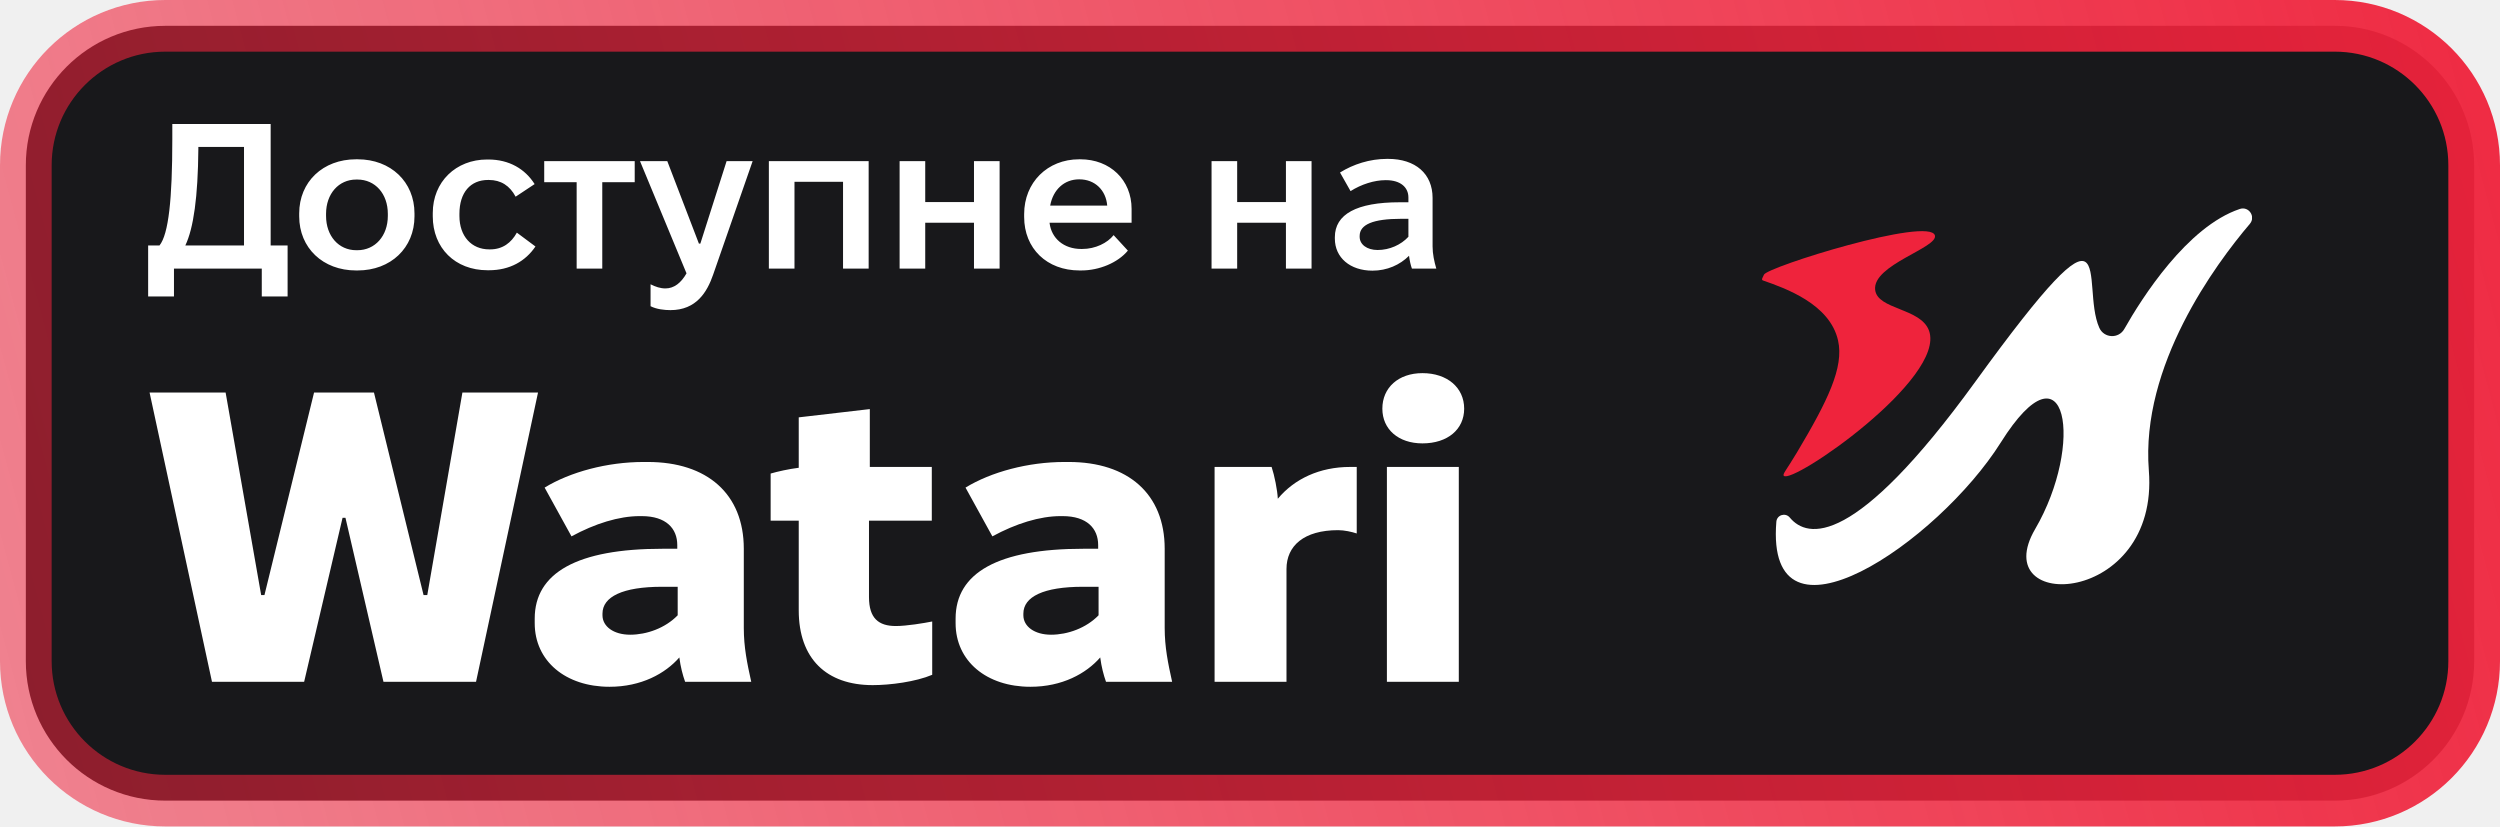
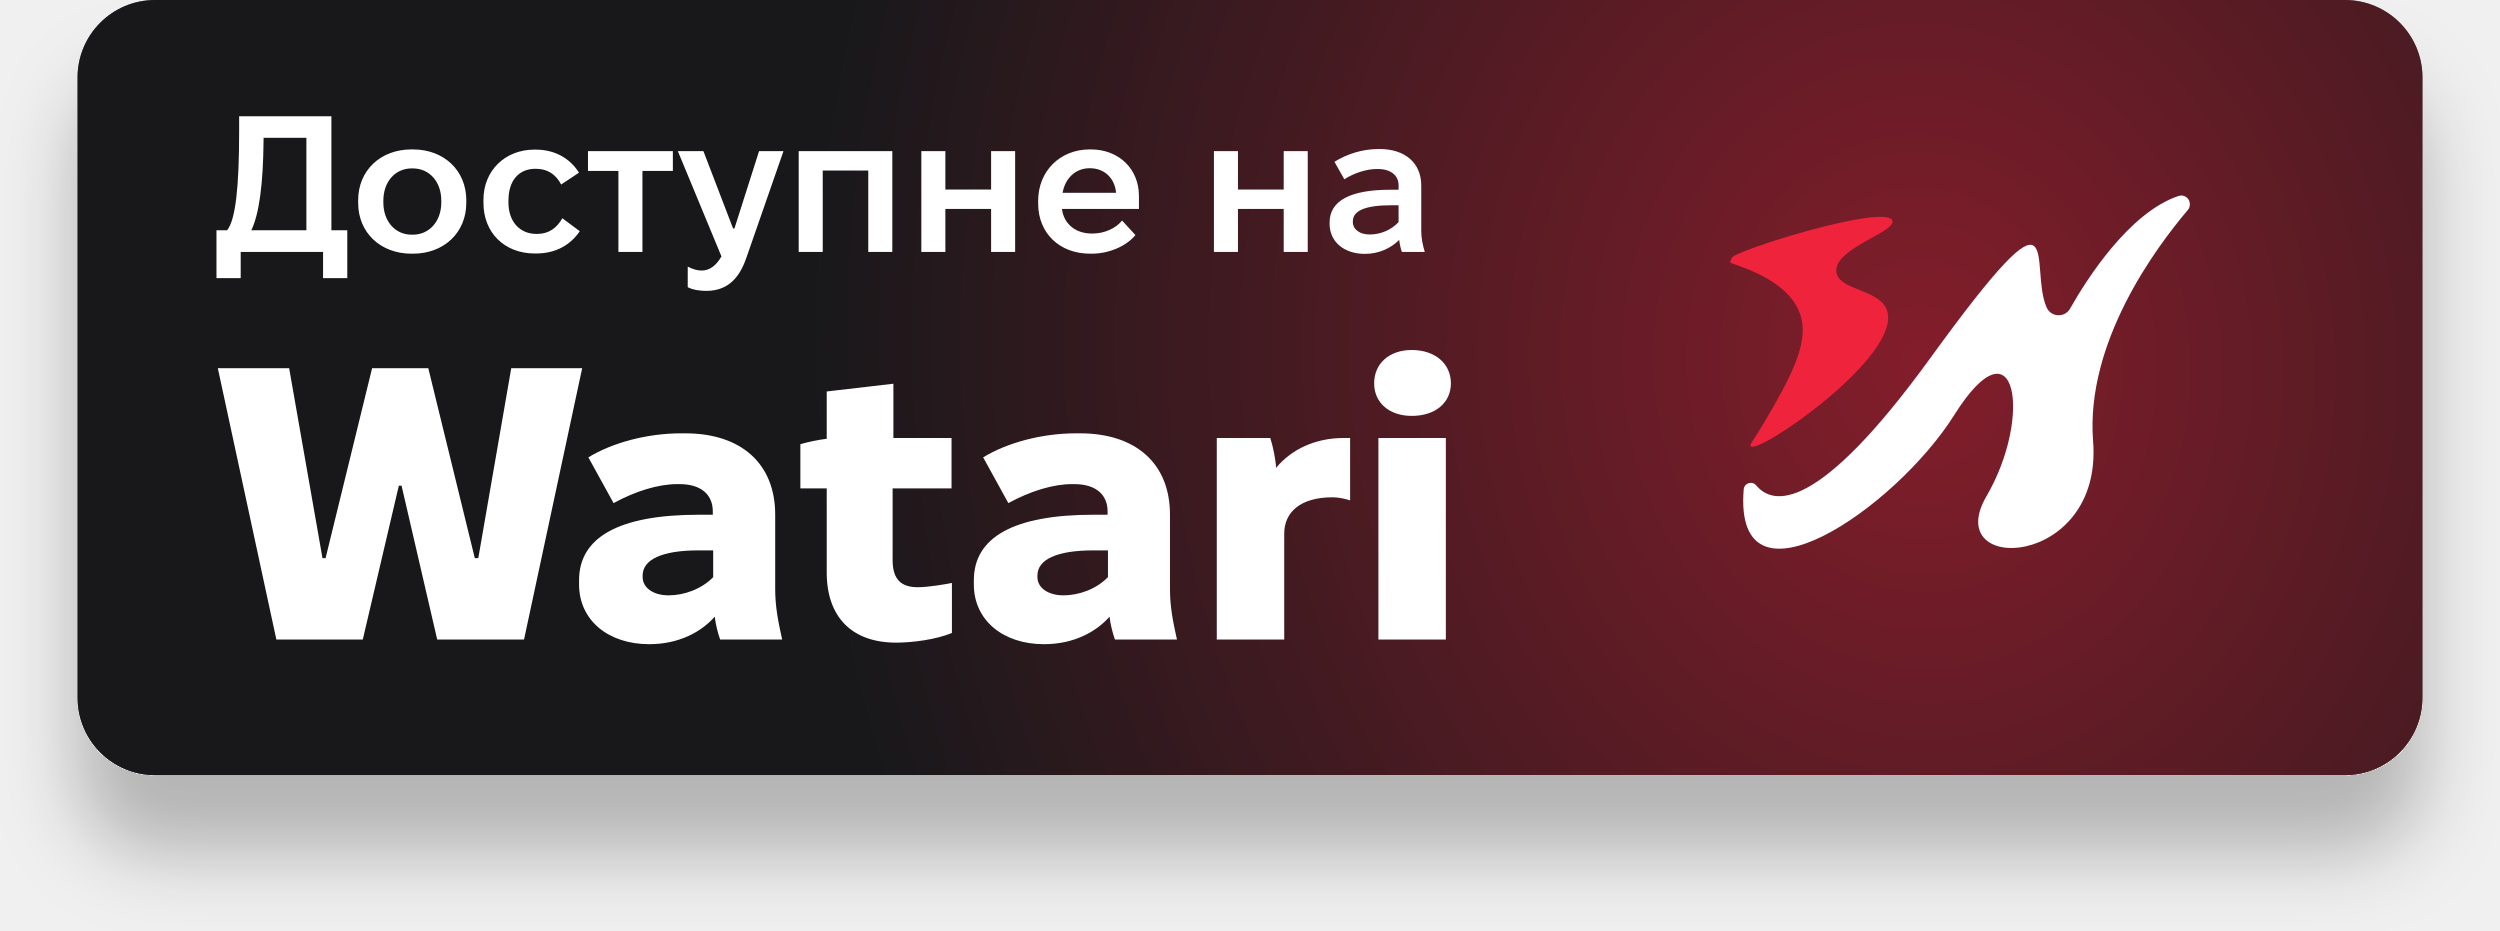
- <svg xmlns="http://www.w3.org/2000/svg" width="121" height="40" viewBox="0 0 121 40" fill="none">
-   <rect x="1.25" y="1.25" width="118.5" height="37.5" rx="6.75" fill="#18181B" />
-   <rect x="1.25" y="1.25" width="118.5" height="37.5" rx="6.75" stroke="url(#paint0_linear_972_29)" stroke-width="2.5" />
-   <g clip-path="url(#clip0_972_29)">
-     <mask id="mask0_972_29" style="mask-type:luminance" maskUnits="userSpaceOnUse" x="84" y="8" width="27" height="24">
-       <path d="M110.281 8H84V31.438H110.281V8Z" fill="white" />
-     </mask>
-     <g mask="url(#mask0_972_29)">
-       <path d="M85.373 13.299C85.347 13.386 85.22 13.537 85.323 13.573C86.415 13.953 88.567 14.713 88.963 16.483C89.254 17.779 88.464 19.397 86.973 21.898C86.469 22.743 86.263 22.948 86.336 23.027C86.738 23.468 94.197 18.32 93.365 16.006C92.966 14.896 90.863 14.996 90.757 14.025C90.626 12.82 93.796 11.994 93.651 11.4C93.419 10.459 85.48 12.932 85.373 13.299Z" fill="#EF233C" />
-       <path d="M85.975 25.253C86.001 24.922 86.414 24.794 86.626 25.05C87.481 26.078 89.769 26.521 95.596 18.488C102.754 8.619 100.658 13.737 101.606 15.864C101.834 16.374 102.542 16.408 102.817 15.922C103.661 14.432 105.853 10.97 108.407 10.114C108.84 9.969 109.19 10.485 108.893 10.834C107.22 12.802 103.603 17.693 104.004 22.77C104.522 29.349 96.115 29.693 98.502 25.605C100.89 21.516 100.059 16.295 96.841 21.412C93.792 26.261 85.431 31.953 85.975 25.253Z" fill="white" />
+ <svg xmlns="http://www.w3.org/2000/svg" width="129" height="48" viewBox="0 0 129 48" fill="none">
+   <g filter="url(#filter0_d_1000_53)">
+     <rect x="4" width="121" height="40" rx="4" fill="#18181B" />
+     <rect x="4" width="121" height="40" rx="4" fill="url(#paint0_radial_1000_53)" fill-opacity="0.5" />
+     <g clip-path="url(#clip0_1000_53)">
+       <mask id="mask0_1000_53" style="mask-type:luminance" maskUnits="userSpaceOnUse" x="88" y="8" width="27" height="24">
+         <path d="M114.281 8H88V31.438H114.281V8Z" fill="white" />
+       </mask>
+       <g mask="url(#mask0_1000_53)">
+         <path d="M89.373 13.299C89.347 13.386 89.22 13.537 89.323 13.573C90.415 13.953 92.567 14.713 92.963 16.483C93.254 17.779 92.464 19.397 90.973 21.898C90.469 22.743 90.263 22.948 90.336 23.027C90.738 23.468 98.197 18.32 97.365 16.006C96.966 14.896 94.863 14.996 94.757 14.025C94.626 12.82 97.796 11.994 97.651 11.4C97.419 10.459 89.48 12.932 89.373 13.299Z" fill="#EF233C" />
+         <path d="M89.975 25.253C90.001 24.922 90.414 24.794 90.626 25.05C91.481 26.078 93.769 26.521 99.596 18.488C106.754 8.619 104.658 13.737 105.606 15.864C105.834 16.374 106.542 16.408 106.817 15.922C107.661 14.432 109.853 10.97 112.407 10.114C112.84 9.969 113.19 10.485 112.893 10.834C111.22 12.802 107.603 17.693 108.004 22.77C108.522 29.349 100.115 29.693 102.502 25.605C104.89 21.516 104.059 16.295 100.841 21.412C97.792 26.261 89.431 31.953 89.975 25.253Z" fill="white" />
+       </g>
    </g>
+     <path d="M11.17 14.35V11.88H11.72C12.16 11.33 12.34 9.64 12.34 6.73V6H17.1V11.88H17.92V14.35H16.67V13H12.42V14.35H11.17ZM15.81 11.88V7.11H13.6V7.22C13.58 9.53 13.37 11.04 12.97 11.88H15.81ZM21.231 13.09C19.631 13.09 18.481 12 18.481 10.47V10.33C18.481 8.8 19.631 7.71 21.231 7.71H21.311C22.911 7.71 24.061 8.8 24.061 10.33V10.47C24.061 12 22.911 13.09 21.311 13.09H21.231ZM21.241 12.11H21.301C22.151 12.11 22.771 11.42 22.771 10.45V10.35C22.771 9.38 22.161 8.69 21.301 8.69H21.241C20.391 8.69 19.781 9.38 19.781 10.35V10.45C19.781 11.42 20.391 12.11 21.241 12.11ZM27.596 13.08C26.026 13.08 24.946 12 24.946 10.47V10.31C24.946 8.8 26.066 7.72 27.576 7.72H27.636C28.646 7.72 29.416 8.18 29.876 8.91L28.956 9.52C28.676 8.99 28.246 8.71 27.656 8.71H27.626C26.766 8.71 26.236 9.32 26.236 10.35V10.45C26.236 11.44 26.826 12.07 27.676 12.07H27.726C28.326 12.07 28.746 11.75 29.016 11.26L29.916 11.93C29.436 12.64 28.676 13.08 27.666 13.08H27.596ZM31.91 13V8.82H30.34V7.8H34.72V8.82H33.15V13H31.91ZM36.447 15.01C36.167 15.01 35.777 14.97 35.487 14.82V13.76C35.727 13.88 35.957 13.96 36.207 13.96C36.627 13.96 36.967 13.69 37.227 13.23L34.977 7.8H36.297L37.827 11.79H37.897L39.167 7.8H40.427L38.517 13.29C38.227 14.13 37.707 15.01 36.447 15.01ZM41.213 13V7.8H46.043V13H44.803V8.8H42.453V13H41.213ZM47.541 13V7.8H48.781V9.78H51.141V7.8H52.381V13H51.141V10.78H48.781V13H47.541ZM56.249 13.09C54.669 13.09 53.569 12.03 53.569 10.5V10.36C53.569 8.83 54.699 7.71 56.229 7.71H56.289C57.729 7.71 58.769 8.71 58.769 10.11V10.78H54.799V10.79C54.889 11.54 55.489 12.05 56.329 12.05H56.379C57.019 12.05 57.599 11.76 57.899 11.38L58.589 12.13C58.099 12.72 57.199 13.09 56.339 13.09H56.249ZM54.829 9.95H57.589C57.529 9.21 56.999 8.68 56.239 8.68H56.229C55.509 8.68 54.969 9.18 54.829 9.95ZM62.639 13V7.8H63.879V9.78H66.239V7.8H67.479V13H66.239V10.78H63.879V13H62.639ZM70.427 13.1C69.347 13.1 68.607 12.47 68.607 11.55V11.48C68.607 10.37 69.657 9.79 71.747 9.79H72.167V9.56C72.167 9.06 71.777 8.72 71.087 8.72H71.057C70.517 8.72 69.887 8.92 69.367 9.25L68.857 8.35C69.497 7.95 70.297 7.69 71.127 7.69H71.187C72.507 7.69 73.337 8.41 73.337 9.58V11.93C73.337 12.29 73.417 12.66 73.517 13H72.337C72.277 12.84 72.227 12.61 72.197 12.38C71.757 12.82 71.137 13.1 70.427 13.1ZM70.677 12.1C71.257 12.1 71.807 11.85 72.167 11.46V10.59H71.817C70.447 10.59 69.807 10.87 69.807 11.42V11.46C69.807 11.83 70.157 12.1 70.677 12.1ZM14.26 33L11.24 19H14.92L16.64 28.8H16.8L19.2 19H22.1L24.5 28.8H24.68L26.38 19H30.04L27.04 33H22.56L20.72 25.06H20.58L18.72 33H14.26ZM33.5 33.24C31.38 33.24 29.88 32 29.88 30.16V29.94C29.88 27.72 31.94 26.56 36.06 26.56H36.78V26.38C36.78 25.58 36.24 24.98 35.06 24.98H34.96C33.96 24.98 32.8 25.34 31.66 25.96L30.36 23.6C31.6 22.84 33.4 22.36 35.14 22.36H35.36C38.22 22.36 40 23.9 40 26.56V30.4C40 31.32 40.16 32.1 40.36 33H37.16C37.04 32.66 36.94 32.28 36.88 31.82C36.2 32.6 35.04 33.24 33.5 33.24ZM34.5 30.72C35.3 30.72 36.2 30.4 36.8 29.78V28.4H36.04C34.14 28.4 33.16 28.88 33.16 29.7V29.78C33.16 30.32 33.7 30.72 34.5 30.72ZM46.239 33.16C43.999 33.16 42.659 31.88 42.659 29.54V25.2H41.299V22.92C41.639 22.82 42.179 22.7 42.659 22.64V20.2L46.099 19.8V22.6H49.099V25.2H46.059V28.9C46.059 29.92 46.519 30.3 47.359 30.3C47.879 30.3 48.719 30.16 49.119 30.08V32.66C48.319 33 47.079 33.16 46.239 33.16ZM53.871 33.24C51.751 33.24 50.251 32 50.251 30.16V29.94C50.251 27.72 52.311 26.56 56.431 26.56H57.151V26.38C57.151 25.58 56.611 24.98 55.431 24.98H55.331C54.331 24.98 53.171 25.34 52.031 25.96L50.731 23.6C51.971 22.84 53.771 22.36 55.511 22.36H55.731C58.591 22.36 60.371 23.9 60.371 26.56V30.4C60.371 31.32 60.531 32.1 60.731 33H57.531C57.411 32.66 57.311 32.28 57.251 31.82C56.571 32.6 55.411 33.24 53.871 33.24ZM54.871 30.72C55.671 30.72 56.571 30.4 57.171 29.78V28.4H56.411C54.511 28.4 53.531 28.88 53.531 29.7V29.78C53.531 30.32 54.071 30.72 54.871 30.72ZM62.786 33V22.6H65.546C65.686 23.02 65.826 23.72 65.846 24.14C66.646 23.18 67.866 22.6 69.346 22.6H69.666V25.82C69.426 25.74 69.066 25.66 68.766 25.66C67.106 25.66 66.266 26.42 66.266 27.54V33H62.786ZM72.846 21.46C71.686 21.46 70.906 20.78 70.906 19.78C70.906 18.76 71.686 18.06 72.846 18.06C74.046 18.06 74.866 18.76 74.866 19.78C74.866 20.78 74.066 21.46 72.846 21.46ZM71.126 33V22.6H74.606V33H71.126Z" fill="white" />
  </g>
-   <path d="M7.17 14.35V11.88H7.72C8.16 11.33 8.34 9.64 8.34 6.73V6H13.1V11.88H13.92V14.35H12.67V13H8.42V14.35H7.17ZM11.81 11.88V7.11H9.6V7.22C9.58 9.53 9.37 11.04 8.97 11.88H11.81ZM17.231 13.09C15.631 13.09 14.481 12 14.481 10.47V10.33C14.481 8.8 15.631 7.71 17.231 7.71H17.311C18.911 7.71 20.061 8.8 20.061 10.33V10.47C20.061 12 18.911 13.09 17.311 13.09H17.231ZM17.241 12.11H17.301C18.151 12.11 18.771 11.42 18.771 10.45V10.35C18.771 9.38 18.161 8.69 17.301 8.69H17.241C16.391 8.69 15.781 9.38 15.781 10.35V10.45C15.781 11.42 16.391 12.11 17.241 12.11ZM23.596 13.08C22.026 13.08 20.946 12 20.946 10.47V10.31C20.946 8.8 22.066 7.72 23.576 7.72H23.636C24.646 7.72 25.416 8.18 25.876 8.91L24.956 9.52C24.676 8.99 24.246 8.71 23.656 8.71H23.626C22.766 8.71 22.236 9.32 22.236 10.35V10.45C22.236 11.44 22.826 12.07 23.676 12.07H23.726C24.326 12.07 24.746 11.75 25.016 11.26L25.916 11.93C25.436 12.64 24.676 13.08 23.666 13.08H23.596ZM27.91 13V8.82H26.34V7.8H30.72V8.82H29.15V13H27.91ZM32.447 15.01C32.167 15.01 31.777 14.97 31.487 14.82V13.76C31.727 13.88 31.957 13.96 32.207 13.96C32.627 13.96 32.967 13.69 33.227 13.23L30.977 7.8H32.297L33.827 11.79H33.897L35.167 7.8H36.427L34.517 13.29C34.227 14.13 33.707 15.01 32.447 15.01ZM37.213 13V7.8H42.043V13H40.803V8.8H38.453V13H37.213ZM43.541 13V7.8H44.781V9.78H47.141V7.8H48.381V13H47.141V10.78H44.781V13H43.541ZM52.249 13.09C50.669 13.09 49.569 12.03 49.569 10.5V10.36C49.569 8.83 50.699 7.71 52.229 7.71H52.289C53.729 7.71 54.769 8.71 54.769 10.11V10.78H50.799V10.79C50.889 11.54 51.489 12.05 52.329 12.05H52.379C53.019 12.05 53.599 11.76 53.899 11.38L54.589 12.13C54.099 12.72 53.199 13.09 52.339 13.09H52.249ZM50.829 9.95H53.589C53.529 9.21 52.999 8.68 52.239 8.68H52.229C51.509 8.68 50.969 9.18 50.829 9.95ZM58.639 13V7.8H59.879V9.78H62.239V7.8H63.479V13H62.239V10.78H59.879V13H58.639ZM66.427 13.1C65.347 13.1 64.607 12.47 64.607 11.55V11.48C64.607 10.37 65.657 9.79 67.747 9.79H68.167V9.56C68.167 9.06 67.777 8.72 67.087 8.72H67.057C66.517 8.72 65.887 8.92 65.367 9.25L64.857 8.35C65.497 7.95 66.297 7.69 67.127 7.69H67.187C68.507 7.69 69.337 8.41 69.337 9.58V11.93C69.337 12.29 69.417 12.66 69.517 13H68.337C68.277 12.84 68.227 12.61 68.197 12.38C67.757 12.82 67.137 13.1 66.427 13.1ZM66.677 12.1C67.257 12.1 67.807 11.85 68.167 11.46V10.59H67.817C66.447 10.59 65.807 10.87 65.807 11.42V11.46C65.807 11.83 66.157 12.1 66.677 12.1ZM10.26 33L7.24 19H10.92L12.64 28.8H12.8L15.2 19H18.1L20.5 28.8H20.68L22.38 19H26.04L23.04 33H18.56L16.72 25.06H16.58L14.72 33H10.26ZM29.5 33.24C27.38 33.24 25.88 32 25.88 30.16V29.94C25.88 27.72 27.94 26.56 32.06 26.56H32.78V26.38C32.78 25.58 32.24 24.98 31.06 24.98H30.96C29.96 24.98 28.8 25.34 27.66 25.96L26.36 23.6C27.6 22.84 29.4 22.36 31.14 22.36H31.36C34.22 22.36 36 23.9 36 26.56V30.4C36 31.32 36.16 32.1 36.36 33H33.16C33.04 32.66 32.94 32.28 32.88 31.82C32.2 32.6 31.04 33.24 29.5 33.24ZM30.5 30.72C31.3 30.72 32.2 30.4 32.8 29.78V28.4H32.04C30.14 28.4 29.16 28.88 29.16 29.7V29.78C29.16 30.32 29.7 30.72 30.5 30.72ZM42.239 33.16C39.999 33.16 38.659 31.88 38.659 29.54V25.2H37.299V22.92C37.639 22.82 38.179 22.7 38.659 22.64V20.2L42.099 19.8V22.6H45.099V25.2H42.059V28.9C42.059 29.92 42.519 30.3 43.359 30.3C43.879 30.3 44.719 30.16 45.119 30.08V32.66C44.319 33 43.079 33.16 42.239 33.16ZM49.871 33.24C47.751 33.24 46.251 32 46.251 30.16V29.94C46.251 27.72 48.311 26.56 52.431 26.56H53.151V26.38C53.151 25.58 52.611 24.98 51.431 24.98H51.331C50.331 24.98 49.171 25.34 48.031 25.96L46.731 23.6C47.971 22.84 49.771 22.36 51.511 22.36H51.731C54.591 22.36 56.371 23.9 56.371 26.56V30.4C56.371 31.32 56.531 32.1 56.731 33H53.531C53.411 32.66 53.311 32.28 53.251 31.82C52.571 32.6 51.411 33.24 49.871 33.24ZM50.871 30.72C51.671 30.72 52.571 30.4 53.171 29.78V28.4H52.411C50.511 28.4 49.531 28.88 49.531 29.7V29.78C49.531 30.32 50.071 30.72 50.871 30.72ZM58.786 33V22.6H61.546C61.686 23.02 61.826 23.72 61.846 24.14C62.646 23.18 63.866 22.6 65.346 22.6H65.666V25.82C65.426 25.74 65.066 25.66 64.766 25.66C63.106 25.66 62.266 26.42 62.266 27.54V33H58.786ZM68.846 21.46C67.686 21.46 66.906 20.78 66.906 19.78C66.906 18.76 67.686 18.06 68.846 18.06C70.046 18.06 70.866 18.76 70.866 19.78C70.866 20.78 70.066 21.46 68.846 21.46ZM67.126 33V22.6H70.606V33H67.126Z" fill="white" />
  <defs>
-     <linearGradient id="paint0_linear_972_29" x1="128.908" y1="-15" x2="-15.079" y2="23.716" gradientUnits="userSpaceOnUse">
+     <filter id="filter0_d_1000_53" x="0" y="0" width="129" height="48" filterUnits="userSpaceOnUse" color-interpolation-filters="sRGB">
+       <feFlood flood-opacity="0" result="BackgroundImageFix" />
+       <feColorMatrix in="SourceAlpha" type="matrix" values="0 0 0 0 0 0 0 0 0 0 0 0 0 0 0 0 0 0 127 0" result="hardAlpha" />
+       <feOffset dy="4" />
+       <feGaussianBlur stdDeviation="2" />
+       <feComposite in2="hardAlpha" operator="out" />
+       <feColorMatrix type="matrix" values="0 0 0 0 0 0 0 0 0 0 0 0 0 0 0 0 0 0 0.25 0" />
+       <feBlend mode="normal" in2="BackgroundImageFix" result="effect1_dropShadow_1000_53" />
+       <feBlend mode="normal" in="SourceGraphic" in2="effect1_dropShadow_1000_53" result="shape" />
+     </filter>
+     <radialGradient id="paint0_radial_1000_53" cx="0" cy="0" r="1" gradientUnits="userSpaceOnUse" gradientTransform="translate(99 18.5) rotate(178.493) scale(57.0197 65.1291)">
      <stop stop-color="#EF233C" />
-       <stop offset="1" stop-color="#EF233C" stop-opacity="0.5" />
-     </linearGradient>
-     <clipPath id="clip0_972_29">
-       <rect width="25" height="23.438" fill="white" transform="translate(84 8)" />
+       <stop offset="1" stop-color="#18181B" />
+     </radialGradient>
+     <clipPath id="clip0_1000_53">
+       <rect width="25" height="23.438" fill="white" transform="translate(88 8)" />
    </clipPath>
  </defs>
</svg>
